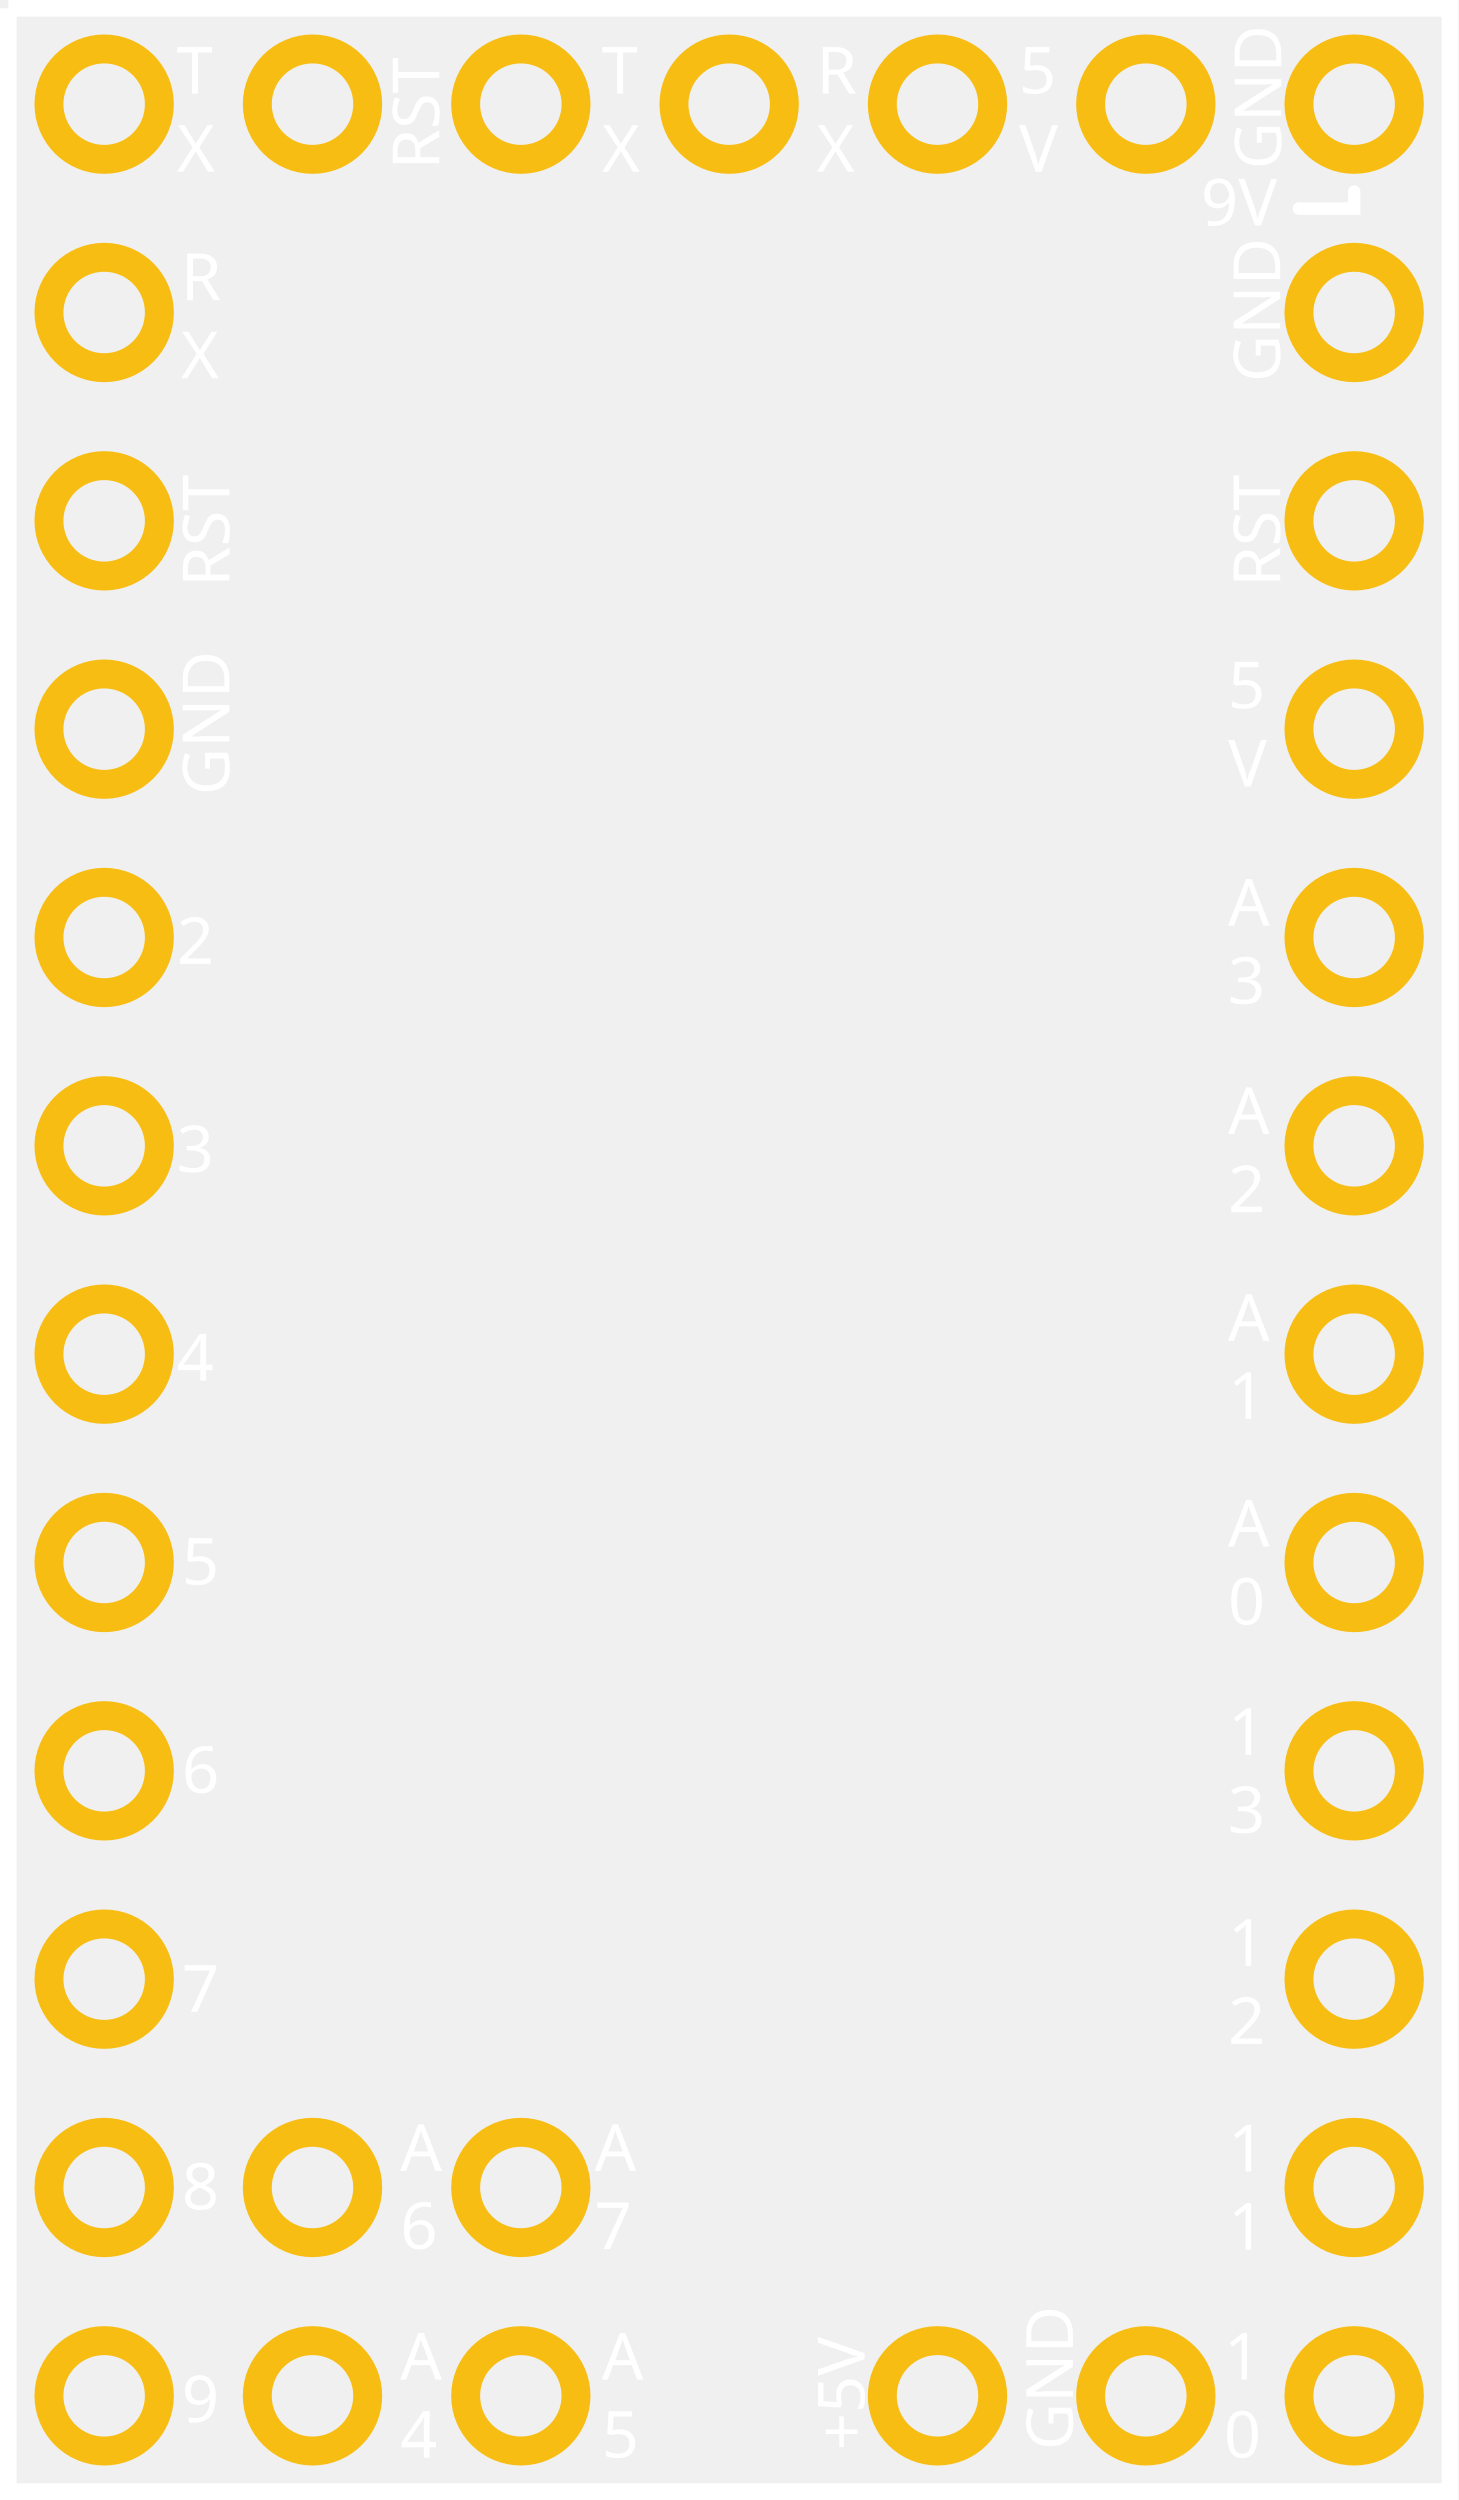
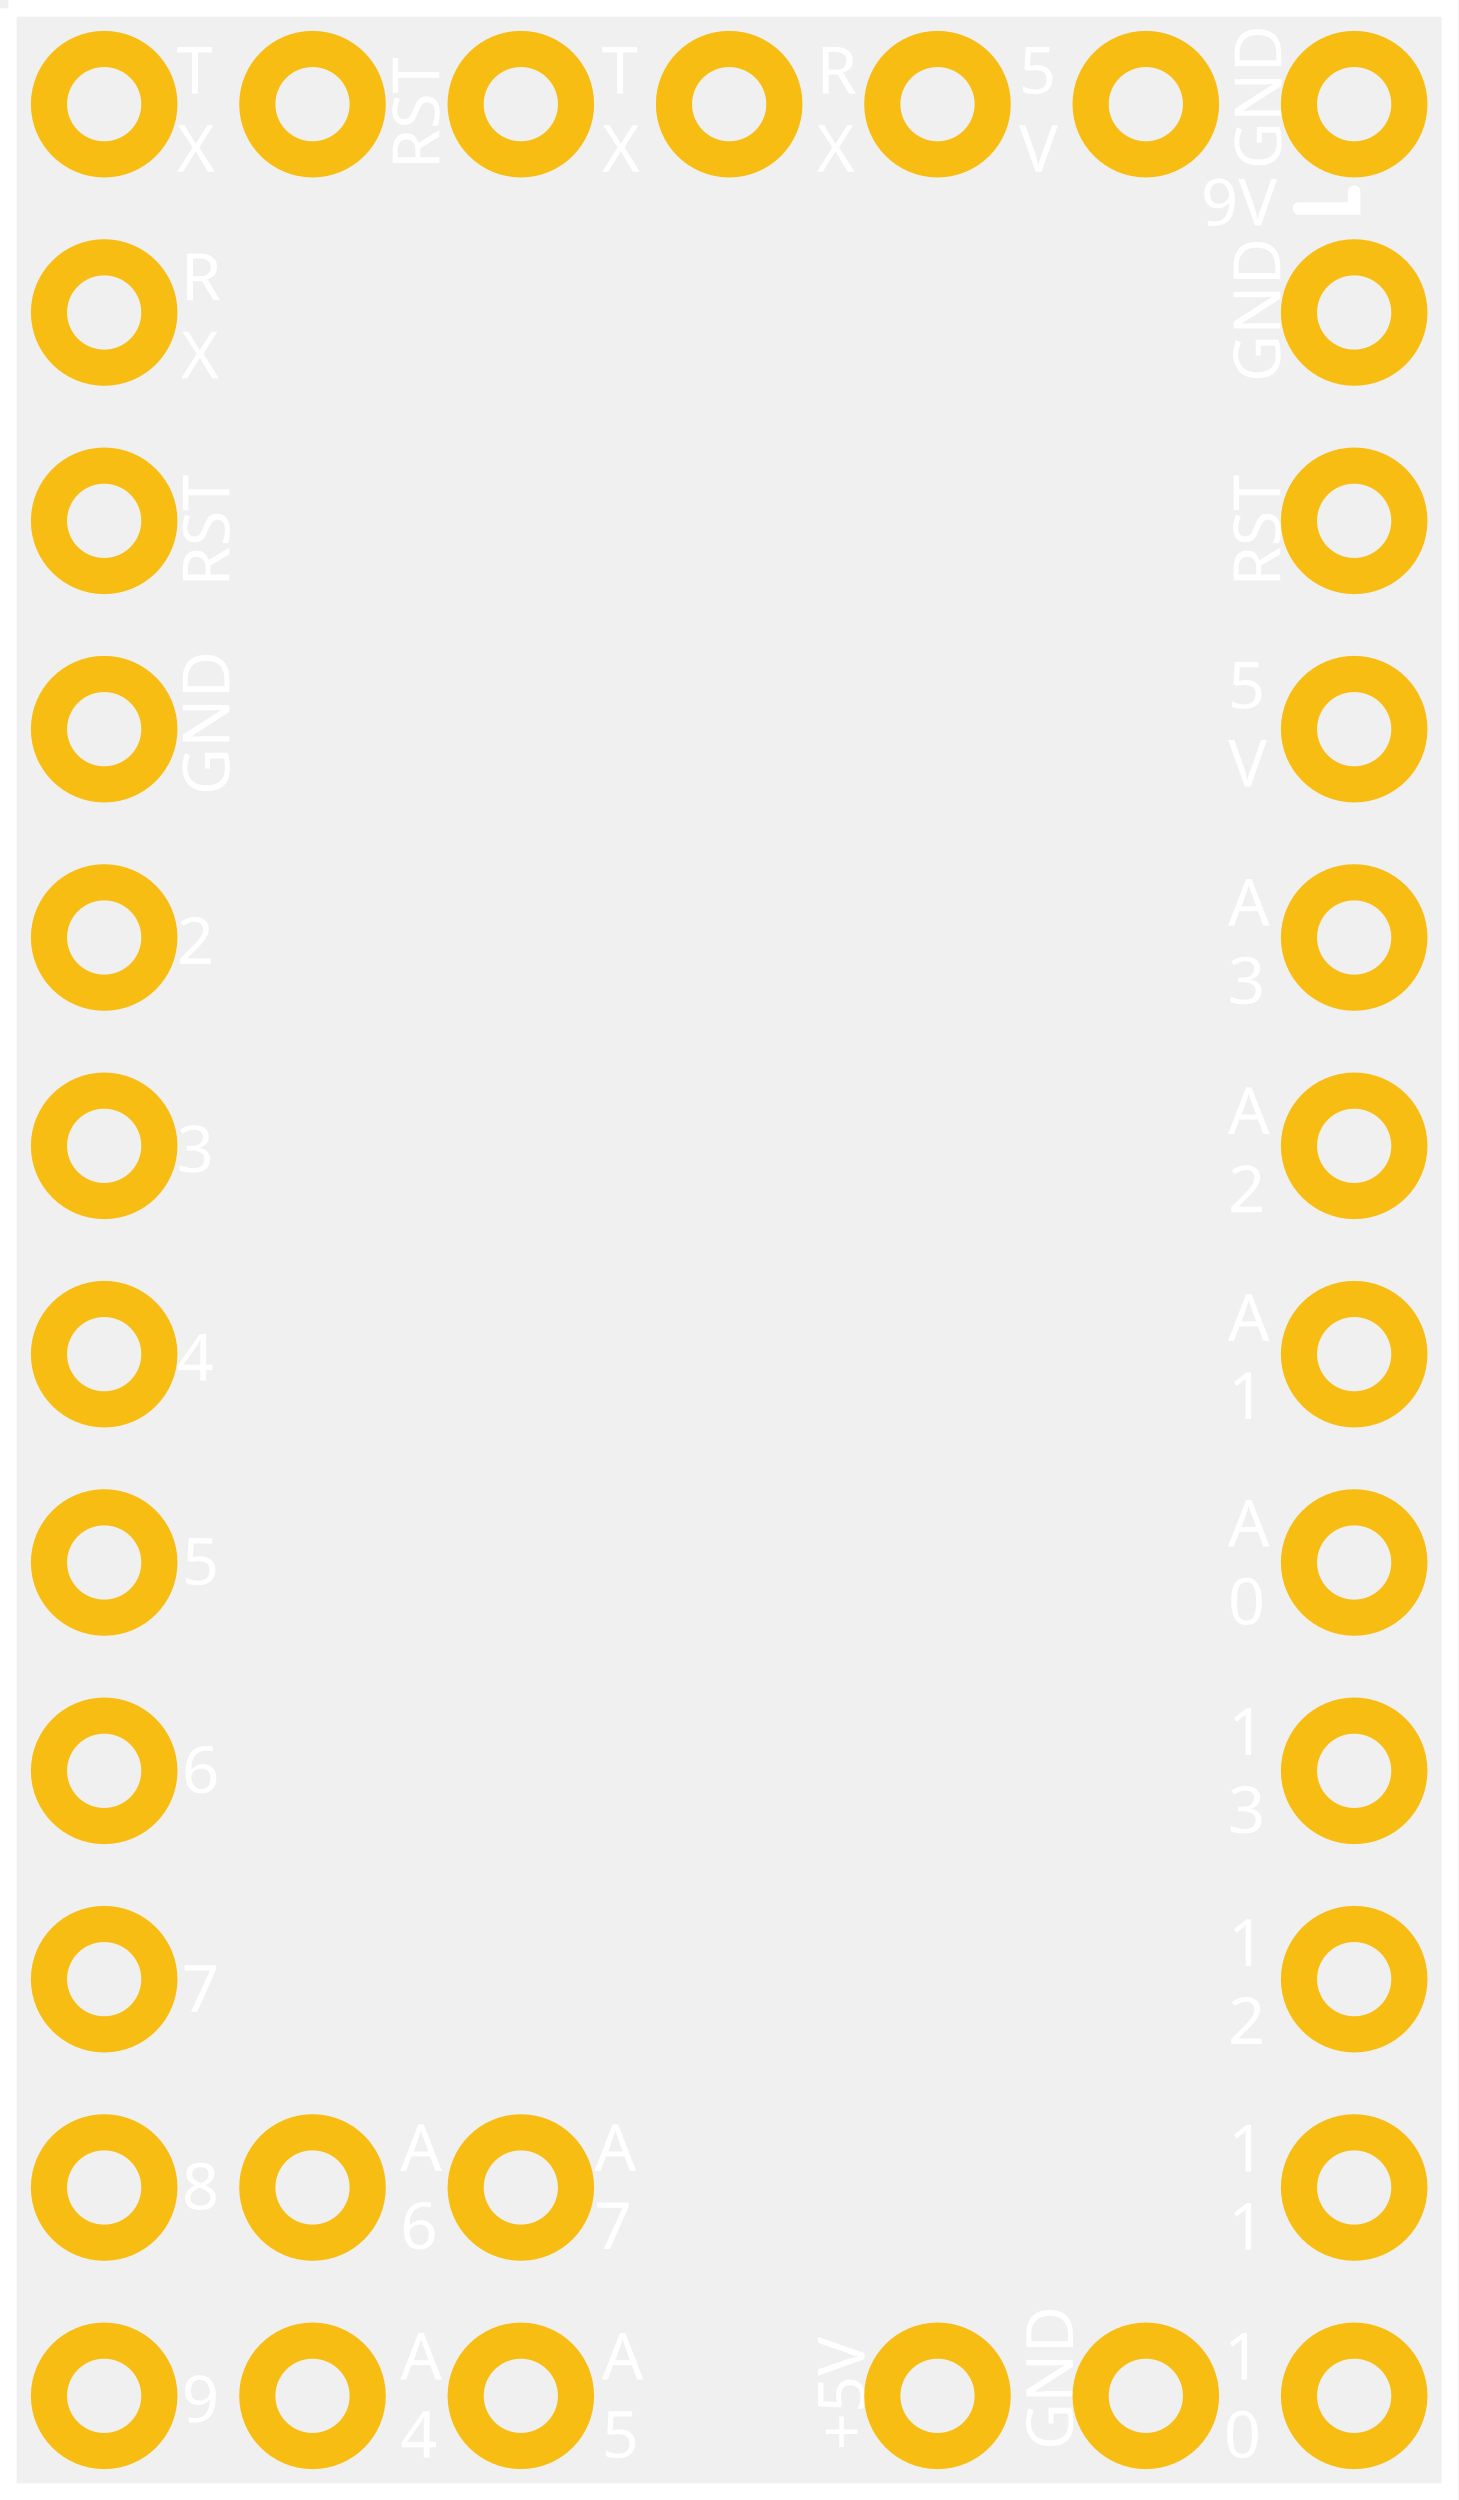
- <svg xmlns="http://www.w3.org/2000/svg" version="1.1" id="Ebene_1" x="0px" y="0px" width="50.4px" height="86.4px" viewBox="0 0 50.4 86.4" enable-background="new 0 0 50.4 86.4" xml:space="preserve">
+ <svg xmlns="http://www.w3.org/2000/svg" version="1.1" x="0px" y="0px" width="50.4px" height="86.4px" viewBox="0 0 50.4 86.4" enable-background="new 0 0 50.4 86.4" xml:space="preserve">
  <g id="silkscreen">
    <path fill="none" stroke="#FFFFFF" stroke-width="0.576" d="M0.288,0.288v85.824h49.824V0.288H0.288" />
-     <g>
-       <g>
- 			</g>
-     </g>
-     <g>
-       <g>
- 			</g>
-     </g>
-     <g>
-       <g>
- 			</g>
-     </g>
-     <g>
-       <g>
- 			</g>
-     </g>
    <g>
      <text transform="matrix(1 0 0 1 6.2874 83.7107)" fill="#FFFFFF" font-family="'OCRA'" font-size="2.25">9</text>
      <text transform="matrix(1 0 0 1 6.2874 76.366)" fill="#FFFFFF" font-family="'OCRA'" font-size="2.25">8</text>
      <text transform="matrix(1 0 0 1 6.2874 69.5261)" fill="#FFFFFF" font-family="'OCRA'" font-size="2.25">7</text>
      <text transform="matrix(1 0 0 1 6.2874 61.9666)" fill="#FFFFFF" font-family="'OCRA'" font-size="2.25">6</text>
      <text transform="matrix(1 0 0 1 6.2874 54.7664)" fill="#FFFFFF" font-family="'OCRA'" font-size="2.25">5</text>
      <text transform="matrix(1 0 0 1 6.1077 47.7107)" fill="#FFFFFF" font-family="'OCRA'" font-size="2.25">4</text>
      <text transform="matrix(1 0 0 1 6.1077 40.5105)" fill="#FFFFFF" font-family="'OCRA'" font-size="2.25">3</text>
      <text transform="matrix(1 0 0 1 6.1077 33.3103)" fill="#FFFFFF" font-family="'OCRA'" font-size="2.25">2</text>
      <text transform="matrix(5.960464e-008 -1 1 5.960464e-008 7.9275 27.4836)" fill="#FFFFFF" font-family="'OCRA'" font-size="2.25">GND</text>
      <text transform="matrix(-4.371139e-008 -1 1 -4.371139e-008 7.9304 20.2795)" fill="#FFFFFF" font-family="'OCRA'" font-size="2.25">RST</text>
      <text transform="matrix(-4.371139e-008 -1 1 -4.371139e-008 44.2429 20.2795)" fill="#FFFFFF" font-family="'OCRA'" font-size="2.25">RST</text>
      <text transform="matrix(1 0 0 1 6.2493 10.3738)" fill="#FFFFFF" font-family="'OCRA'" font-size="2.25">R</text>
      <text transform="matrix(1 0 0 1 6.2493 13.074)" fill="#FFFFFF" font-family="'OCRA'" font-size="2.25">X</text>
      <text transform="matrix(1 0 0 1 6.1072 3.2351)" fill="#FFFFFF" font-family="'OCRA'" font-size="2.25">T</text>
      <text transform="matrix(1 0 0 1 6.1072 5.9353)" fill="#FFFFFF" font-family="'OCRA'" font-size="2.25">X</text>
      <text transform="matrix(1 0 0 1 20.7996 3.2351)" fill="#FFFFFF" font-family="'OCRA'" font-size="2.25">T</text>
      <text transform="matrix(1 0 0 1 20.7996 5.9353)" fill="#FFFFFF" font-family="'OCRA'" font-size="2.25">X</text>
      <text transform="matrix(1 0 0 1 28.2175 3.2351)" fill="#FFFFFF" font-family="'OCRA'" font-size="2.25">R</text>
      <text transform="matrix(1 0 0 1 28.2175 5.9353)" fill="#FFFFFF" font-family="'OCRA'" font-size="2.25">X</text>
      <text transform="matrix(1 0 0 1 35.2175 3.2351)" fill="#FFFFFF" font-family="'OCRA'" font-size="2.25">5</text>
      <text transform="matrix(1 0 0 1 35.2175 5.9353)" fill="#FFFFFF" font-family="'OCRA'" font-size="2.25">V</text>
      <text transform="matrix(-1.836970e-016 -1 1 -1.836970e-016 15.1814 5.8552)" fill="#FFFFFF" font-family="'OCRA'" font-size="2.25">RST</text>
      <text transform="matrix(1 0 0 1 42.4412 31.991)" fill="#FFFFFF" font-family="'OCRA'" font-size="2.25">A</text>
      <text transform="matrix(1 0 0 1 42.4412 34.6912)" fill="#FFFFFF" font-family="'OCRA'" font-size="2.25">3</text>
      <text transform="matrix(1 0 0 1 42.4412 39.1902)" fill="#FFFFFF" font-family="'OCRA'" font-size="2.25">A</text>
      <text transform="matrix(1 0 0 1 42.4412 41.8904)" fill="#FFFFFF" font-family="'OCRA'" font-size="2.25">2</text>
      <text transform="matrix(1 0 0 1 42.4412 46.3386)" fill="#FFFFFF" font-family="'OCRA'" font-size="2.25">A</text>
      <text transform="matrix(1 0 0 1 42.4412 49.0388)" fill="#FFFFFF" font-family="'OCRA'" font-size="2.25">1</text>
      <text transform="matrix(1 0 0 1 42.4412 53.447)" fill="#FFFFFF" font-family="'OCRA'" font-size="2.25">A</text>
      <text transform="matrix(1 0 0 1 42.4412 56.1472)" fill="#FFFFFF" font-family="'OCRA'" font-size="2.25">0</text>
      <text transform="matrix(1 0 0 1 42.4412 60.6472)" fill="#FFFFFF" font-family="'OCRA'" font-size="2.25">1</text>
      <text transform="matrix(1 0 0 1 42.4412 63.3474)" fill="#FFFFFF" font-family="'OCRA'" font-size="2.25">3</text>
      <text transform="matrix(-1.836970e-016 -1 1 -1.836970e-016 44.28 5.8552)" fill="#FFFFFF" font-family="'OCRA'" font-size="2.25">GND</text>
      <text transform="matrix(-1.836970e-016 -1 1 -1.836970e-016 37.0798 84.6804)" fill="#FFFFFF" font-family="'OCRA'" font-size="2.25">GND</text>
      <text transform="matrix(-1.836970e-016 -1 1 -1.836970e-016 29.8796 84.6804)" fill="#FFFFFF" font-family="'OCRA'" font-size="2.25">+5V</text>
      <text transform="matrix(1 0 0 1 42.2996 82.238)" fill="#FFFFFF" font-family="'OCRA'" font-size="2.25">1</text>
      <text transform="matrix(1 0 0 1 42.2996 84.9382)" fill="#FFFFFF" font-family="'OCRA'" font-size="2.25">0</text>
      <text transform="matrix(1 0 0 1 42.4412 75.0466)" fill="#FFFFFF" font-family="'OCRA'" font-size="2.25">1</text>
      <text transform="matrix(1 0 0 1 42.4412 77.7468)" fill="#FFFFFF" font-family="'OCRA'" font-size="2.25">1</text>
      <text transform="matrix(1 0 0 1 42.4412 67.9382)" fill="#FFFFFF" font-family="'OCRA'" font-size="2.25">1</text>
      <text transform="matrix(1 0 0 1 42.4412 70.6384)" fill="#FFFFFF" font-family="'OCRA'" font-size="2.25">2</text>
      <text transform="matrix(1 0 0 1 42.4412 24.4832)" fill="#FFFFFF" font-family="'OCRA'" font-size="2.25">5</text>
      <text transform="matrix(1 0 0 1 42.4412 27.1833)" fill="#FFFFFF" font-family="'OCRA'" font-size="2.25">V</text>
      <text transform="matrix(1 0 0 1 41.5076 7.7927)" fill="#FFFFFF" font-family="'OCRA'" font-size="2.25">9V</text>
      <text transform="matrix(8.979319e-011 -1 1 8.979319e-011 44.2429 13.2078)" fill="#FFFFFF" font-family="'OCRA'" font-size="2.25">GND</text>
      <text transform="matrix(1 0 0 1 13.8333 82.238)" fill="#FFFFFF" font-family="'OCRA'" font-size="2.25">A</text>
      <text transform="matrix(1 0 0 1 13.8333 84.9382)" fill="#FFFFFF" font-family="'OCRA'" font-size="2.25">4</text>
      <text transform="matrix(1 0 0 1 13.8333 75.0261)" fill="#FFFFFF" font-family="'OCRA'" font-size="2.25">A</text>
      <text transform="matrix(1 0 0 1 13.8333 77.7263)" fill="#FFFFFF" font-family="'OCRA'" font-size="2.25">6</text>
      <text transform="matrix(1 0 0 1 20.7996 82.238)" fill="#FFFFFF" font-family="'OCRA'" font-size="2.25">A</text>
      <text transform="matrix(1 0 0 1 20.7996 84.9382)" fill="#FFFFFF" font-family="'OCRA'" font-size="2.25">5</text>
      <text transform="matrix(1 0 0 1 20.5496 75.0261)" fill="#FFFFFF" font-family="'OCRA'" font-size="2.25">A</text>
      <text transform="matrix(1 0 0 1 20.5496 77.7263)" fill="#FFFFFF" font-family="'OCRA'" font-size="2.25">7</text>
      <polyline fill="none" stroke="#FFFFFF" stroke-width="0.432" stroke-linecap="round" points="44.892,7.208 46.8,7.208 46.8,6.623       " />
    </g>
  </g>
  <g id="copper1">
    <g id="copper0">
-       <circle id="connector57pad" fill="none" stroke="#F7BD13" cx="39.6" cy="3.6" r="1.908" />
-       <circle id="connector55pad" fill="none" stroke="#F7BD13" cx="25.2" cy="3.6" r="1.908" />
-       <circle id="connector59pad" fill="none" stroke="#F7BD13" cx="32.4" cy="82.8" r="1.908" />
-       <circle id="connector25pad" fill="none" stroke="#F7BD13" cx="3.6" cy="3.6" r="1.908" />
-       <circle id="connector26pad" fill="none" stroke="#F7BD13" cx="3.6" cy="10.8" r="1.908" />
-       <circle id="connector27pad" fill="none" stroke="#F7BD13" cx="3.6" cy="18" r="1.908" />
-       <circle id="connector56pad" fill="none" stroke="#F7BD13" cx="32.4" cy="3.6" r="1.908" />
-       <circle id="connector28pad" fill="none" stroke="#F7BD13" cx="3.6" cy="25.2" r="1.908" />
-       <circle id="connector58pad" fill="none" stroke="#F7BD13" cx="39.6" cy="82.8" r="1.908" />
-       <circle id="connector29pad" fill="none" stroke="#F7BD13" cx="3.6" cy="32.4" r="1.908" />
-       <circle id="connector30pad" fill="none" stroke="#F7BD13" cx="3.6" cy="39.6" r="1.908" />
-       <circle id="connector31pad" fill="none" stroke="#F7BD13" cx="3.6" cy="46.8" r="1.908" />
-       <circle id="connector32pad" fill="none" stroke="#F7BD13" cx="3.6" cy="54" r="1.908" />
-       <circle id="connector33pad" fill="none" stroke="#F7BD13" cx="3.6" cy="61.2" r="1.908" />
-       <circle id="connector34pad" fill="none" stroke="#F7BD13" cx="3.6" cy="68.4" r="1.908" />
-       <circle id="connector35pad" fill="none" stroke="#F7BD13" cx="3.6" cy="75.6" r="1.908" />
-       <circle id="connector36pad" fill="none" stroke="#F7BD13" cx="3.6" cy="82.8" r="1.908" />
-       <circle id="connector37pad" fill="none" stroke="#F7BD13" cx="46.8" cy="3.6" r="1.908" />
-       <circle id="connector38pad" fill="none" stroke="#F7BD13" cx="46.8" cy="10.8" r="1.908" />
-       <circle id="connector39pad" fill="none" stroke="#F7BD13" cx="46.8" cy="18" r="1.908" />
-       <circle id="connector40pad" fill="none" stroke="#F7BD13" cx="46.8" cy="25.2" r="1.908" />
-       <circle id="connector41pad" fill="none" stroke="#F7BD13" cx="46.8" cy="32.4" r="1.908" />
-       <circle id="connector42pad" fill="none" stroke="#F7BD13" cx="46.8" cy="39.6" r="1.908" />
-       <circle id="connector43pad" fill="none" stroke="#F7BD13" cx="46.8" cy="46.8" r="1.908" />
-       <circle id="connector44pad" fill="none" stroke="#F7BD13" cx="46.8" cy="54" r="1.908" />
-       <circle id="connector45pad" fill="none" stroke="#F7BD13" cx="46.8" cy="61.2" r="1.908" />
-       <circle id="connector46pad" fill="none" stroke="#F7BD13" cx="46.8" cy="68.4" r="1.908" />
-       <circle id="connector47pad" fill="none" stroke="#F7BD13" cx="46.8" cy="75.6" r="1.908" />
-       <circle id="connector48pad" fill="none" stroke="#F7BD13" cx="46.8" cy="82.8" r="1.908" />
-       <circle id="connector49pad" fill="none" stroke="#F7BD13" cx="10.8" cy="75.6" r="1.908" />
-       <circle id="connector50pad" fill="none" stroke="#F7BD13" cx="10.8" cy="82.8" r="1.908" />
-       <circle id="connector51pad" fill="none" stroke="#F7BD13" cx="18" cy="75.6" r="1.907" />
-       <circle id="connector52pad" fill="none" stroke="#F7BD13" cx="18" cy="82.8" r="1.907" />
-       <circle id="connector53pad" fill="none" stroke="#F7BD13" cx="10.8" cy="3.6" r="1.908" />
-       <circle id="connector54pad" fill="none" stroke="#F7BD13" cx="18" cy="3.6" r="1.908" />
+       <circle id="connector57pad" fill="none" stroke-width="1.25" stroke="#F7BD13" cx="39.6" cy="3.6" r="1.908" />
+       <circle id="connector55pad" fill="none" stroke-width="1.25" stroke="#F7BD13" cx="25.2" cy="3.6" r="1.908" />
+       <circle id="connector59pad" fill="none" stroke-width="1.25" stroke="#F7BD13" cx="32.4" cy="82.8" r="1.908" />
+       <circle id="connector25pad" fill="none" stroke-width="1.25" stroke="#F7BD13" cx="3.6" cy="3.6" r="1.908" />
+       <circle id="connector26pad" fill="none" stroke-width="1.25" stroke="#F7BD13" cx="3.6" cy="10.8" r="1.908" />
+       <circle id="connector27pad" fill="none" stroke-width="1.25" stroke="#F7BD13" cx="3.6" cy="18" r="1.908" />
+       <circle id="connector56pad" fill="none" stroke-width="1.25" stroke="#F7BD13" cx="32.4" cy="3.6" r="1.908" />
+       <circle id="connector28pad" fill="none" stroke-width="1.25" stroke="#F7BD13" cx="3.6" cy="25.2" r="1.908" />
+       <circle id="connector58pad" fill="none" stroke-width="1.25" stroke="#F7BD13" cx="39.6" cy="82.8" r="1.908" />
+       <circle id="connector29pad" fill="none" stroke-width="1.25" stroke="#F7BD13" cx="3.6" cy="32.4" r="1.908" />
+       <circle id="connector30pad" fill="none" stroke-width="1.25" stroke="#F7BD13" cx="3.6" cy="39.6" r="1.908" />
+       <circle id="connector31pad" fill="none" stroke-width="1.25" stroke="#F7BD13" cx="3.6" cy="46.8" r="1.908" />
+       <circle id="connector32pad" fill="none" stroke-width="1.25" stroke="#F7BD13" cx="3.6" cy="54" r="1.908" />
+       <circle id="connector33pad" fill="none" stroke-width="1.25" stroke="#F7BD13" cx="3.6" cy="61.2" r="1.908" />
+       <circle id="connector34pad" fill="none" stroke-width="1.25" stroke="#F7BD13" cx="3.6" cy="68.4" r="1.908" />
+       <circle id="connector35pad" fill="none" stroke-width="1.25" stroke="#F7BD13" cx="3.6" cy="75.6" r="1.908" />
+       <circle id="connector36pad" fill="none" stroke-width="1.25" stroke="#F7BD13" cx="3.6" cy="82.8" r="1.908" />
+       <circle id="connector37pad" fill="none" stroke-width="1.25" stroke="#F7BD13" cx="46.8" cy="3.6" r="1.908" />
+       <circle id="connector38pad" fill="none" stroke-width="1.25" stroke="#F7BD13" cx="46.8" cy="10.8" r="1.908" />
+       <circle id="connector39pad" fill="none" stroke-width="1.25" stroke="#F7BD13" cx="46.8" cy="18" r="1.908" />
+       <circle id="connector40pad" fill="none" stroke-width="1.25" stroke="#F7BD13" cx="46.8" cy="25.2" r="1.908" />
+       <circle id="connector41pad" fill="none" stroke-width="1.25" stroke="#F7BD13" cx="46.8" cy="32.4" r="1.908" />
+       <circle id="connector42pad" fill="none" stroke-width="1.25" stroke="#F7BD13" cx="46.8" cy="39.6" r="1.908" />
+       <circle id="connector43pad" fill="none" stroke-width="1.25" stroke="#F7BD13" cx="46.8" cy="46.8" r="1.908" />
+       <circle id="connector44pad" fill="none" stroke-width="1.25" stroke="#F7BD13" cx="46.8" cy="54" r="1.908" />
+       <circle id="connector45pad" fill="none" stroke-width="1.25" stroke="#F7BD13" cx="46.8" cy="61.2" r="1.908" />
+       <circle id="connector46pad" fill="none" stroke-width="1.25" stroke="#F7BD13" cx="46.8" cy="68.4" r="1.908" />
+       <circle id="connector47pad" fill="none" stroke-width="1.25" stroke="#F7BD13" cx="46.8" cy="75.6" r="1.908" />
+       <circle id="connector48pad" fill="none" stroke-width="1.25" stroke="#F7BD13" cx="46.8" cy="82.8" r="1.908" />
+       <circle id="connector49pad" fill="none" stroke-width="1.25" stroke="#F7BD13" cx="10.8" cy="75.6" r="1.908" />
+       <circle id="connector50pad" fill="none" stroke-width="1.25" stroke="#F7BD13" cx="10.8" cy="82.8" r="1.908" />
+       <circle id="connector51pad" fill="none" stroke-width="1.25" stroke="#F7BD13" cx="18" cy="75.6" r="1.907" />
+       <circle id="connector52pad" fill="none" stroke-width="1.25" stroke="#F7BD13" cx="18" cy="82.8" r="1.907" />
+       <circle id="connector53pad" fill="none" stroke-width="1.25" stroke="#F7BD13" cx="10.8" cy="3.6" r="1.908" />
+       <circle id="connector54pad" fill="none" stroke-width="1.25" stroke="#F7BD13" cx="18" cy="3.6" r="1.908" />
    </g>
  </g>
</svg>
